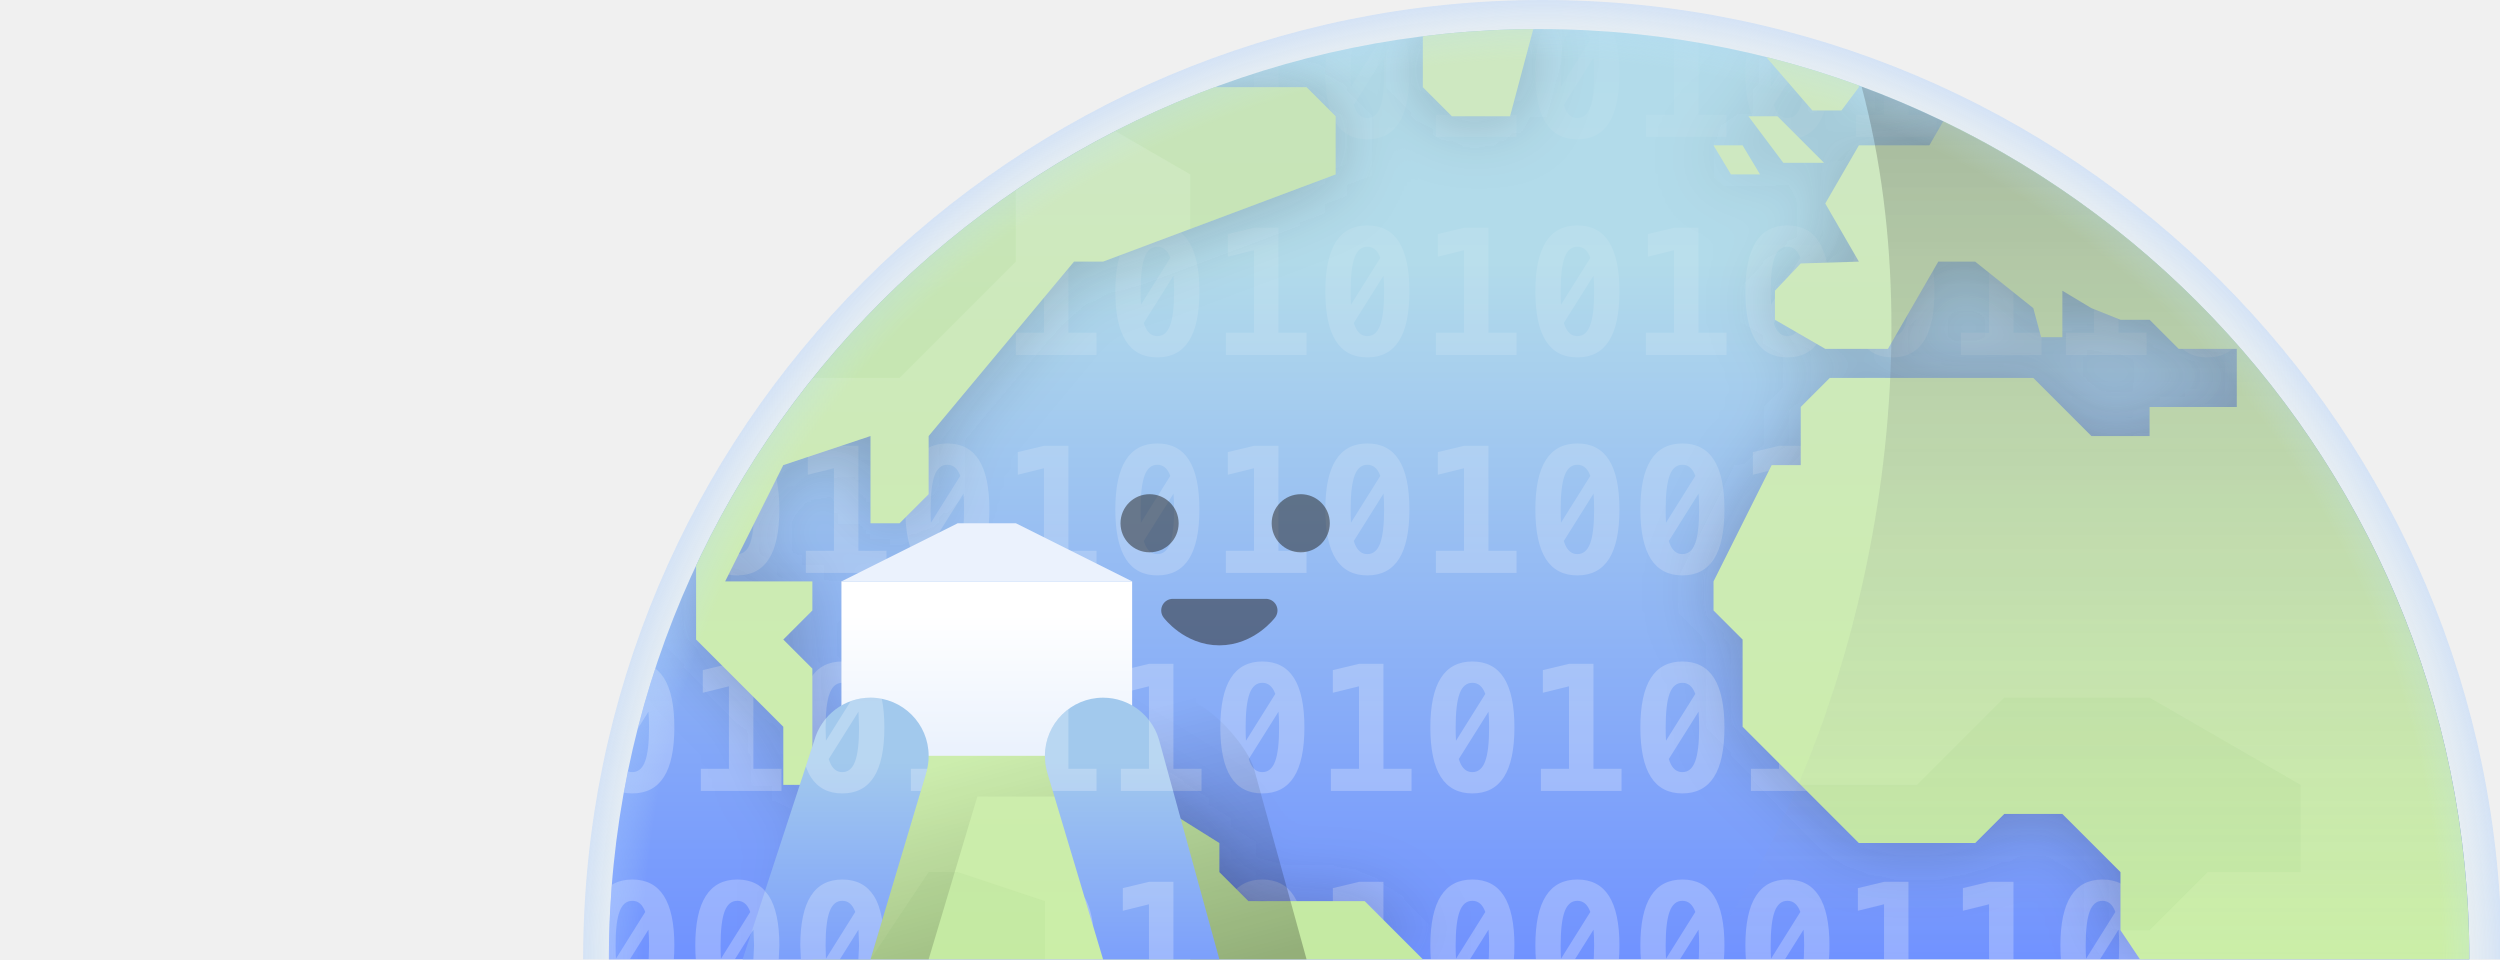
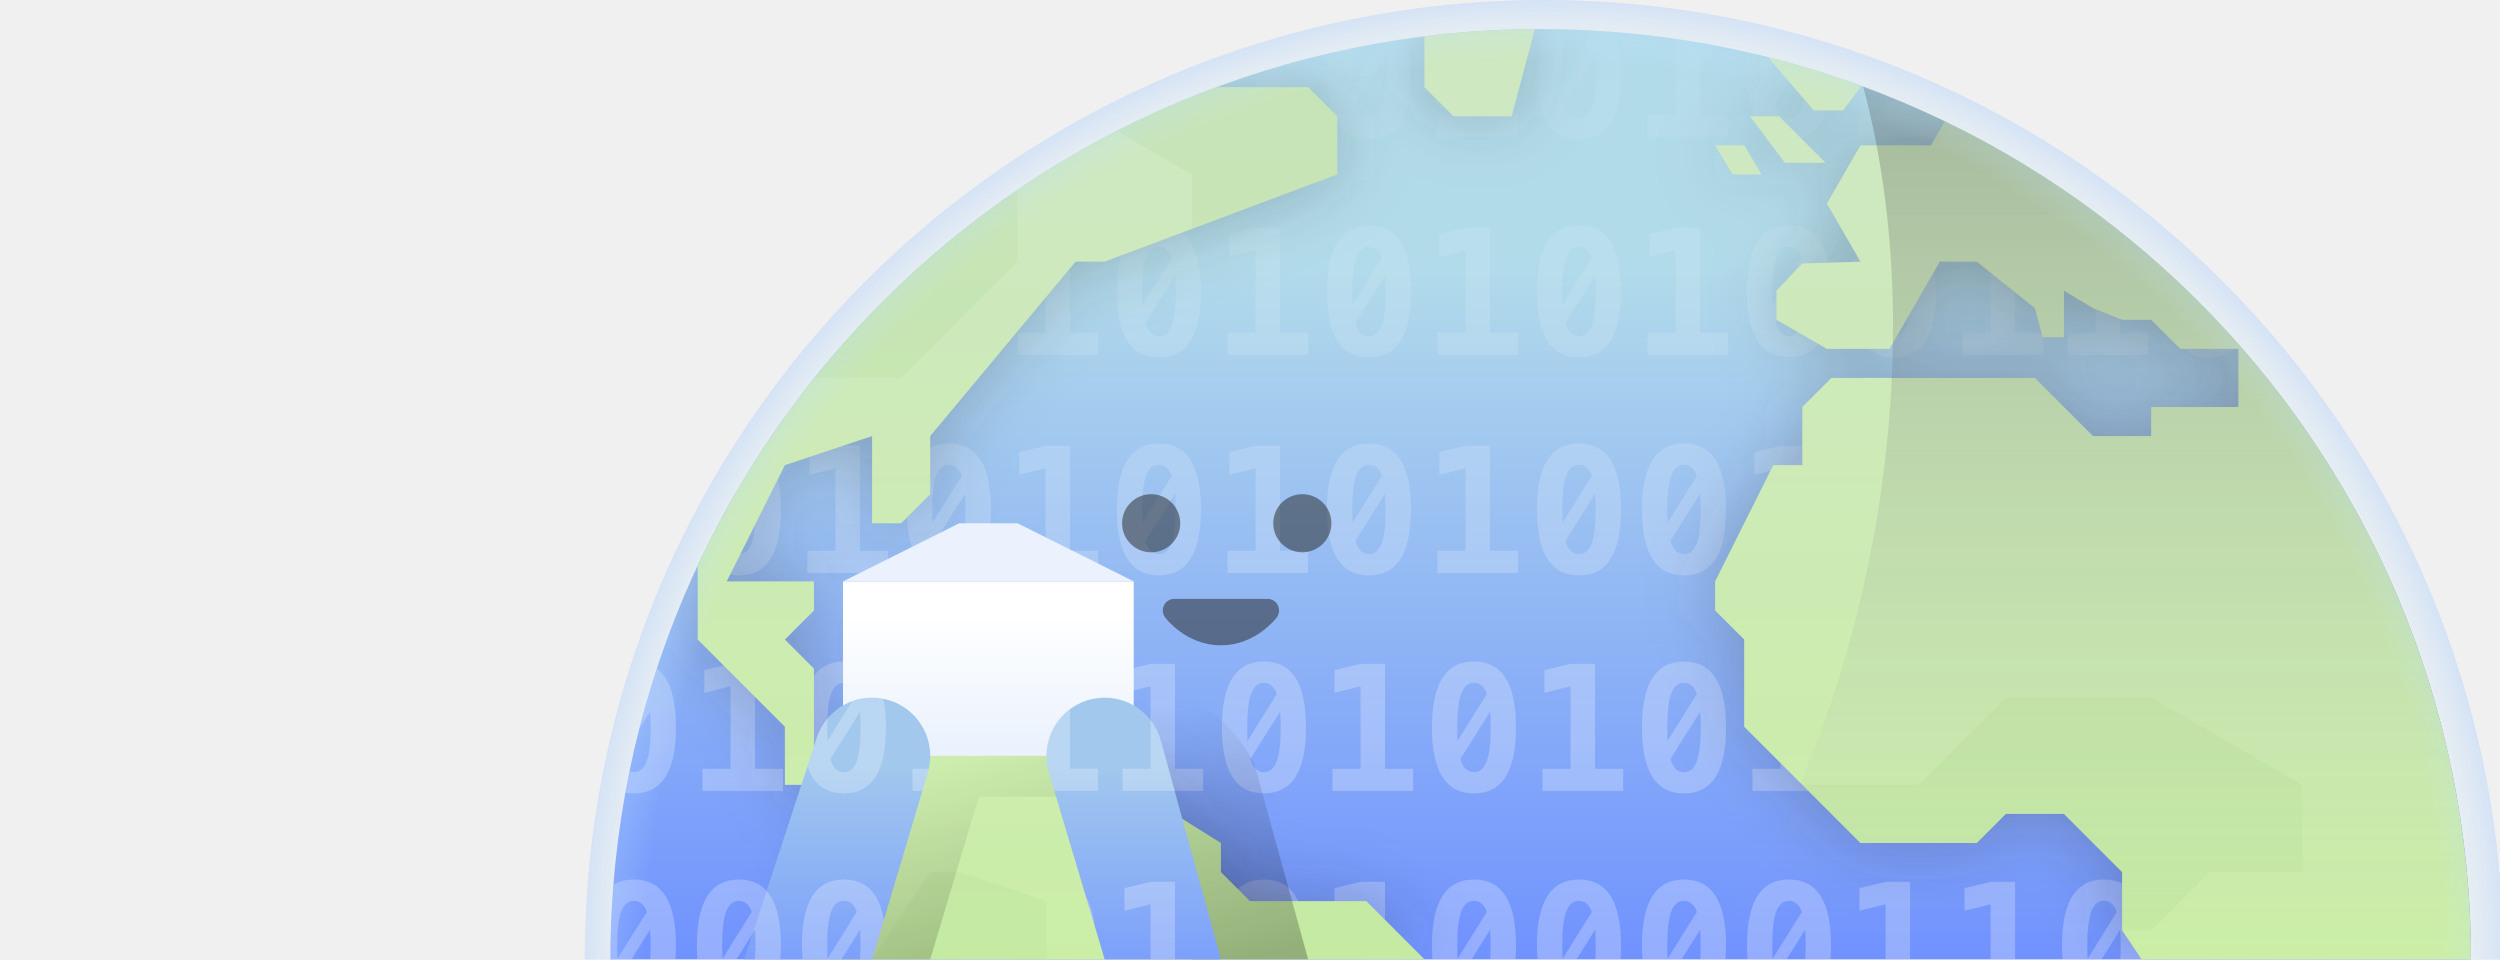
<svg xmlns="http://www.w3.org/2000/svg" width="430" height="165">
  <defs>
    <linearGradient id="B" x1="1225.688" x2="1225.688" y1="36.5" y2="119" href="#J">
      <stop offset="0" stop-color="#b2dbea" />
      <stop offset="1" stop-color="#7092ff" />
    </linearGradient>
    <radialGradient id="C" cx="1218.2" cy="124.603" r="110" fx="1218.2" fy="124.603" gradientTransform="matrix(1.3393856e-7,-1.640625,1.640625,2.1914427e-6,1001.146,2940.97)" href="#J">
      <stop offset="0" stop-color="#ccf1ff" stop-opacity="0" />
      <stop offset=".857" stop-color="#ccf1ff" stop-opacity="0" />
      <stop offset="1" stop-color="#789afb" />
    </radialGradient>
    <linearGradient id="D" x1="1254.219" x2="1254.219" y1="789.359" y2="942.362" href="#J">
      <stop offset="0" stop-color="#222" />
      <stop offset="1" stop-color="#adadc6" stop-opacity="0" />
    </linearGradient>
    <linearGradient id="E" x1="284" x2="284" y1="166" y2="202.125" href="#J">
      <stop offset="0" stop-color="#a2c9ed" />
      <stop offset="1" stop-color="#7a9dfc" />
    </linearGradient>
    <linearGradient id="F" x1="1103.75" x2="1103.75" y1="883.112" y2="905.884" href="#J">
      <stop offset="0" stop-color="#fff" />
      <stop offset="1" stop-color="#ebf2fd" />
    </linearGradient>
    <linearGradient id="G" x1="1156.096" x2="1144.038" y1="942.612" y2="897.612" href="#J">
      <stop offset="0" />
      <stop offset="1" stop-opacity="0" />
    </linearGradient>
    <linearGradient id="H" x1="1108" x2="1108" y1="-361" y2="-500.732" href="#J">
      <stop offset="0" stop-color="#cbeea7" />
      <stop offset="1" stop-color="#cee8c1" />
    </linearGradient>
    <linearGradient id="l" x1="1184" x2="1184" y1="-405" y2="-533.035" href="#J">
      <stop offset="0" stop-color="#fff" stop-opacity="0.25" />
      <stop offset="1" stop-color="#fff" stop-opacity="0" />
    </linearGradient>
    <linearGradient id="J" gradientUnits="userSpaceOnUse" />
    <clipPath id="K">
      <path d="M 1126,119 A 110,110 0 0 1 1346,119" transform="matrix(1.454546 0 0 1.454546 -611.8182 -534.0909)" />
    </clipPath>
    <mask id="M">
      <rect width="350" height="200" x="1000" y="-550" fill="url(#l)" />
    </mask>
    <path id="q" d="M1241-511v-.281a110 110 0 00-15.75-4.875l-.031.156 7.781 9h5Zm-19 5 6 8h7l-8-8Zm33.5.875-2.375 4.125H1241l-5.781 10 5.781 10-10 .313-4.437 4.688v5l8.656 5H1246l8.656-15H1261l10 8 1.344 5H1276v-8l5 3 5 2h5l5 5h10v10h-15v5h-10l-10-10h-35l-5 5v10h-5l-10 20v5l5 5v15l20 20h20l5-5h10l10 10v10l3.344 5H1346A110 110 0 001255.503-505.122Zm-39.5 4.125 3 5h5l-3-5Zm-85.75-10A110 110 0 001041-428.719v12.719l15 15v10h5l5 5v5l-5 5v15h105l-10-10h-20l-5-5v-5l-40-25h-10l-10 10h-10v-15l-5-5 5-5v-5h-15l10-20 15-5v15h5l5-5v-10l25-30h5l40-15v-10l-5-5zm54.75-10a110 110 0 00-19 1.25v8.75l5 5h10z" />
    <path id="I" d="M0-6.266h4.834v-14.194l-4.497 1.113v-3.896l4.526-1.084h4.175v18.062h4.834v3.809h-13.872z" />
    <path id="O" d="M0-13.37q0-5.684 1.802-8.511 1.802-2.842 5.42-2.842 3.633 0 5.435 2.827 1.802 2.827 1.802 8.525 0 5.684-1.802 8.511-1.802 2.827-5.435 2.827-3.618 0-5.42-2.827-1.802-2.842-1.802-8.511zm5.039 5.845q.688 1.831 2.183 1.831 1.509 0 2.197-1.831.688-1.831.688-5.845 0-1.523-.102-2.725l-5.112 8.145q.073.234.147.425zm2.183-13.535q-1.494 0-2.183 1.831-.688 1.831-.688 5.859 0 1.245.059 2.271l5.039-8.042q-.015-.044-.029-.088-.688-1.831-2.197-1.831z" />
  </defs>
-   <g transform="translate(-940.273 -777.362)">
+   <g transform="translate(-940 -777.362)">
    <path fill="url(#B)" d="M 1126,119 A 110,110 0 0 1 1346,119" transform="matrix(1.454546 0 0 1.454546 -592.8182 769.2713)" />
    <g fill="#fff" clip-path="url(#K)" mask="url(#M)" transform="translate(19 1303.362)">
      <use x="1113.109" y="-500" href="#O" />
      <use x="1132.123" y="-500" href="#I" />
      <use x="1149.232" y="-500" href="#O" />
      <use x="1168.246" y="-500" href="#I" />
      <use x="1185.356" y="-500" href="#O" />
      <use x="1204.369" y="-500" href="#I" />
      <use x="1221.479" y="-500" href="#O" />
      <use x="1240.492" y="-500" href="#I" />
      <use x="1058.925" y="-462.5" href="#O" />
      <use x="1076.986" y="-462.5" href="#O" />
      <use x="1096" y="-462.5" href="#I" />
      <use x="1113.109" y="-462.5" href="#O" />
      <use x="1132.123" y="-462.5" href="#I" />
      <use x="1149.232" y="-462.5" href="#O" />
      <use x="1168.246" y="-462.5" href="#I" />
      <use x="1185.356" y="-462.5" href="#O" />
      <use x="1204.369" y="-462.5" href="#I" />
      <use x="1221.479" y="-462.5" href="#O" />
      <use x="1239.54" y="-462.5" href="#O" />
      <use x="1258.554" y="-462.5" href="#I" />
      <use x="1276.615" y="-462.5" href="#I" />
      <use x="1293.725" y="-462.5" href="#O" />
      <use x="1040.863" y="-425" href="#O" />
      <use x="1059.877" y="-425" href="#I" />
      <use x="1076.986" y="-425" href="#O" />
      <use x="1096" y="-425" href="#I" />
      <use x="1113.109" y="-425" href="#O" />
      <use x="1132.123" y="-425" href="#I" />
      <use x="1149.232" y="-425" href="#O" />
      <use x="1168.246" y="-425" href="#I" />
      <use x="1185.356" y="-425" href="#O" />
      <use x="1203.417" y="-425" href="#O" />
      <use x="1222.431" y="-425" href="#I" />
      <use x="1239.54" y="-425" href="#O" />
      <use x="1258.554" y="-425" href="#I" />
      <use x="1275.663" y="-425" href="#O" />
      <use x="1294.677" y="-425" href="#I" />
      <use x="1312.738" y="-425" href="#I" />
      <use x="1022.802" y="-387.5" href="#O" />
      <use x="1041.815" y="-387.5" href="#I" />
      <use x="1058.925" y="-387.5" href="#O" />
      <use x="1077.939" y="-387.5" href="#I" />
      <use x="1096" y="-387.5" href="#I" />
      <use x="1114.062" y="-387.5" href="#I" />
      <use x="1131.171" y="-387.5" href="#O" />
      <use x="1150.185" y="-387.5" href="#I" />
      <use x="1167.294" y="-387.5" href="#O" />
      <use x="1186.308" y="-387.5" href="#I" />
      <use x="1203.417" y="-387.5" href="#O" />
      <use x="1222.431" y="-387.5" href="#I" />
      <use x="1239.54" y="-387.5" href="#O" />
      <use x="1258.554" y="-387.5" href="#I" />
      <use x="1276.615" y="-387.5" href="#I" />
      <use x="1293.725" y="-387.5" href="#O" />
      <use x="1312.738" y="-387.5" href="#I" />
      <use x="1329.848" y="-387.5" href="#O" />
      <use x="1022.802" y="-350" href="#O" />
      <use x="1040.863" y="-350" href="#O" />
      <use x="1058.925" y="-350" href="#O" />
      <use x="1077.939" y="-350" href="#I" />
      <use x="1095.048" y="-350" href="#O" />
      <use x="1114.062" y="-350" href="#I" />
      <use x="1131.171" y="-350" href="#O" />
      <use x="1150.185" y="-350" href="#I" />
      <use x="1167.294" y="-350" href="#O" />
      <use x="1185.356" y="-350" href="#O" />
      <use x="1203.417" y="-350" href="#O" />
      <use x="1221.479" y="-350" href="#O" />
      <use x="1240.492" y="-350" href="#I" />
      <use x="1258.554" y="-350" href="#I" />
      <use x="1275.663" y="-350" href="#O" />
      <use x="1293.725" y="-350" href="#O" />
      <use x="1311.786" y="-350" href="#O" />
      <use x="1330.8" y="-350" href="#I" />
    </g>
    <use fill="#222" href="#q" clip-path="url(#K)" filter="blur(5.813px)" opacity=".25" transform="translate(19 1303.362)" />
    <use fill="url(#H)" href="#q" clip-path="url(#K)" transform="translate(19 1303.362)" />
    <path fill="#9ed184" d="M1285 897.362l-15 15h-20l10 10h20l5-5h10l10 10v10h5l10-10h15.969v-15l-25.969-15z" opacity=".15" />
    <path fill="#9ed184" d="M1149.25 792.362c-5.877 2.186-11.597 4.729-17.125 7.563l12.875 7.438v9.375l25-9.375v-10l-5-5h-15.75zM1115 810.081a160.81 160.81 0 0 0-34.906 32.281H1095l20-20z" opacity=".15" />
    <path fill="url(#D)" d="M1260.469 792.268c13.31 49.672-.454 112.826-27.688 150.094H1365c0-68.857-43.516-127.532-104.531-150.094z" opacity=".25" />
    <path fill="url(#C)" d="M1040.573 942.362a165 165 0 0 1 330 0" />
    <path fill="#222" d="M1169 867.362a5 5 0 1 1-10 0 5 5 0 1 1 10 0zm-26 0a5 5 0 1 1-10 0 5 5 0 1 1 10 0z" opacity=".5" />
    <path fill="#9ed184" d="M1100 927.362h5l15 5v10h-30zm30-17.5v7.5l10 5v10l-10 10h55l-10-10h-20l-5-5v-5z" opacity=".15" />
    <path fill="url(#G)" d="M1100.75 887.362v10.031l-.75-.031c-4.566 0-8.428 3.068-9.625 7.25L1078 942.362h22l8.375-28h28.25l8.375 28h20l-9.031-32.75c-.956-3.339-5.755-9.136-9.969-11.344v-10.906z" opacity=".25" />
    <path fill="url(#F)" d="M1085 877.362h50v30h-50z" />
    <path fill="url(#E)" d="M270 155c-4.566 0-8.428 3.068-9.625 7.25L248 200h22l9.563-32v-.062c.019-.062.046-.125.063-.187.251-.876.375-1.793.375-2.75a10 10 0 0 0-10-10zm40 0a10 10 0 0 0-10 10c0 .957.124 1.874.375 2.75l.063.188c.01.019-.01.044 0 .063L310 200h20l-10.375-37.75c-1.197-4.182-5.059-7.25-9.625-7.25z" transform="translate(820 742.362)" />
    <path fill="none" stroke="#222" stroke-linejoin="round" stroke-width="4" d="M1142 882.362s3 4 8 4 8-4 8-4z" opacity=".5" />
    <path fill="#ebf2fd" d="M1135 877.362l-20-10h-10l-20 10z" />
    <path fill="url(#l)" d="M1071-406c-1.196 0-2.34.216-3.404.602l-4.262 6.799-.059-2.27c0-.605.055-1.037.078-1.568-.899 1.064-1.585 2.314-1.978 3.688l-1.5 4.576c.241.672.518 1.288.852 1.814 1.201 1.885 3.008 2.828 5.42 2.828 2.422 0 4.234-.943 5.436-2.828s1.801-4.721 1.801-8.51c0-1.883-.149-3.527-.443-4.939A10.04 10.04 0 0 0 1071-406zm34.039 1.984c-2.447 1.823-4.039 4.73-4.039 8.016 0 .957.124 1.874.375 2.75l.063.188c.01.019-.01.044 0 .063l.91 3.043h7.525v-3.809h-4.834v-10.25zm-36.109.422l.101 2.725c0 2.676-.229 4.623-.687 5.844s-1.191 1.832-2.197 1.832c-.996 0-1.723-.611-2.182-1.832l-.146-.424zm49.965 1.461v8.367h-4.834v3.809h8.98l-2.416-8.793c-.356-1.245-.954-2.387-1.73-3.383zm-40.955 8.367v3.809h1.713l.91-3.043v-.062l.063-.187.127-.516h-2.812zm-11.793 19.043c-2.412 0-4.219.947-5.42 2.842-1.201 1.885-1.803 4.723-1.803 8.512l.102 2.369h6.707l3.197-5.094.101 2.725-.117 2.369H1071l2.02-6.758c-.295-1.672-.76-3.074-1.437-4.137-1.201-1.885-3.014-2.828-5.436-2.828zm52.777.396l-4.525 1.084v3.896l4.496-1.113v9.46h4.205v-13.326h-4.176zm-66.082 1.607l-2.391 7.289.418-.664.102 2.725-.117 2.369h4.367l.102-2.369c0-3.799-.602-6.641-1.803-8.525-.2-.314-.444-.562-.678-.824zm54.965 1.035l1.488 4.979c-.25-2.052-.739-3.722-1.488-4.979zm-41.66.623c1.006 0 1.738.611 2.197 1.832l.029.088-5.039 8.041-.059-2.27c0-2.686.23-4.639.689-5.859s1.186-1.832 2.182-1.832z" transform="translate(19 1303.362)" />
  </g>
</svg>
